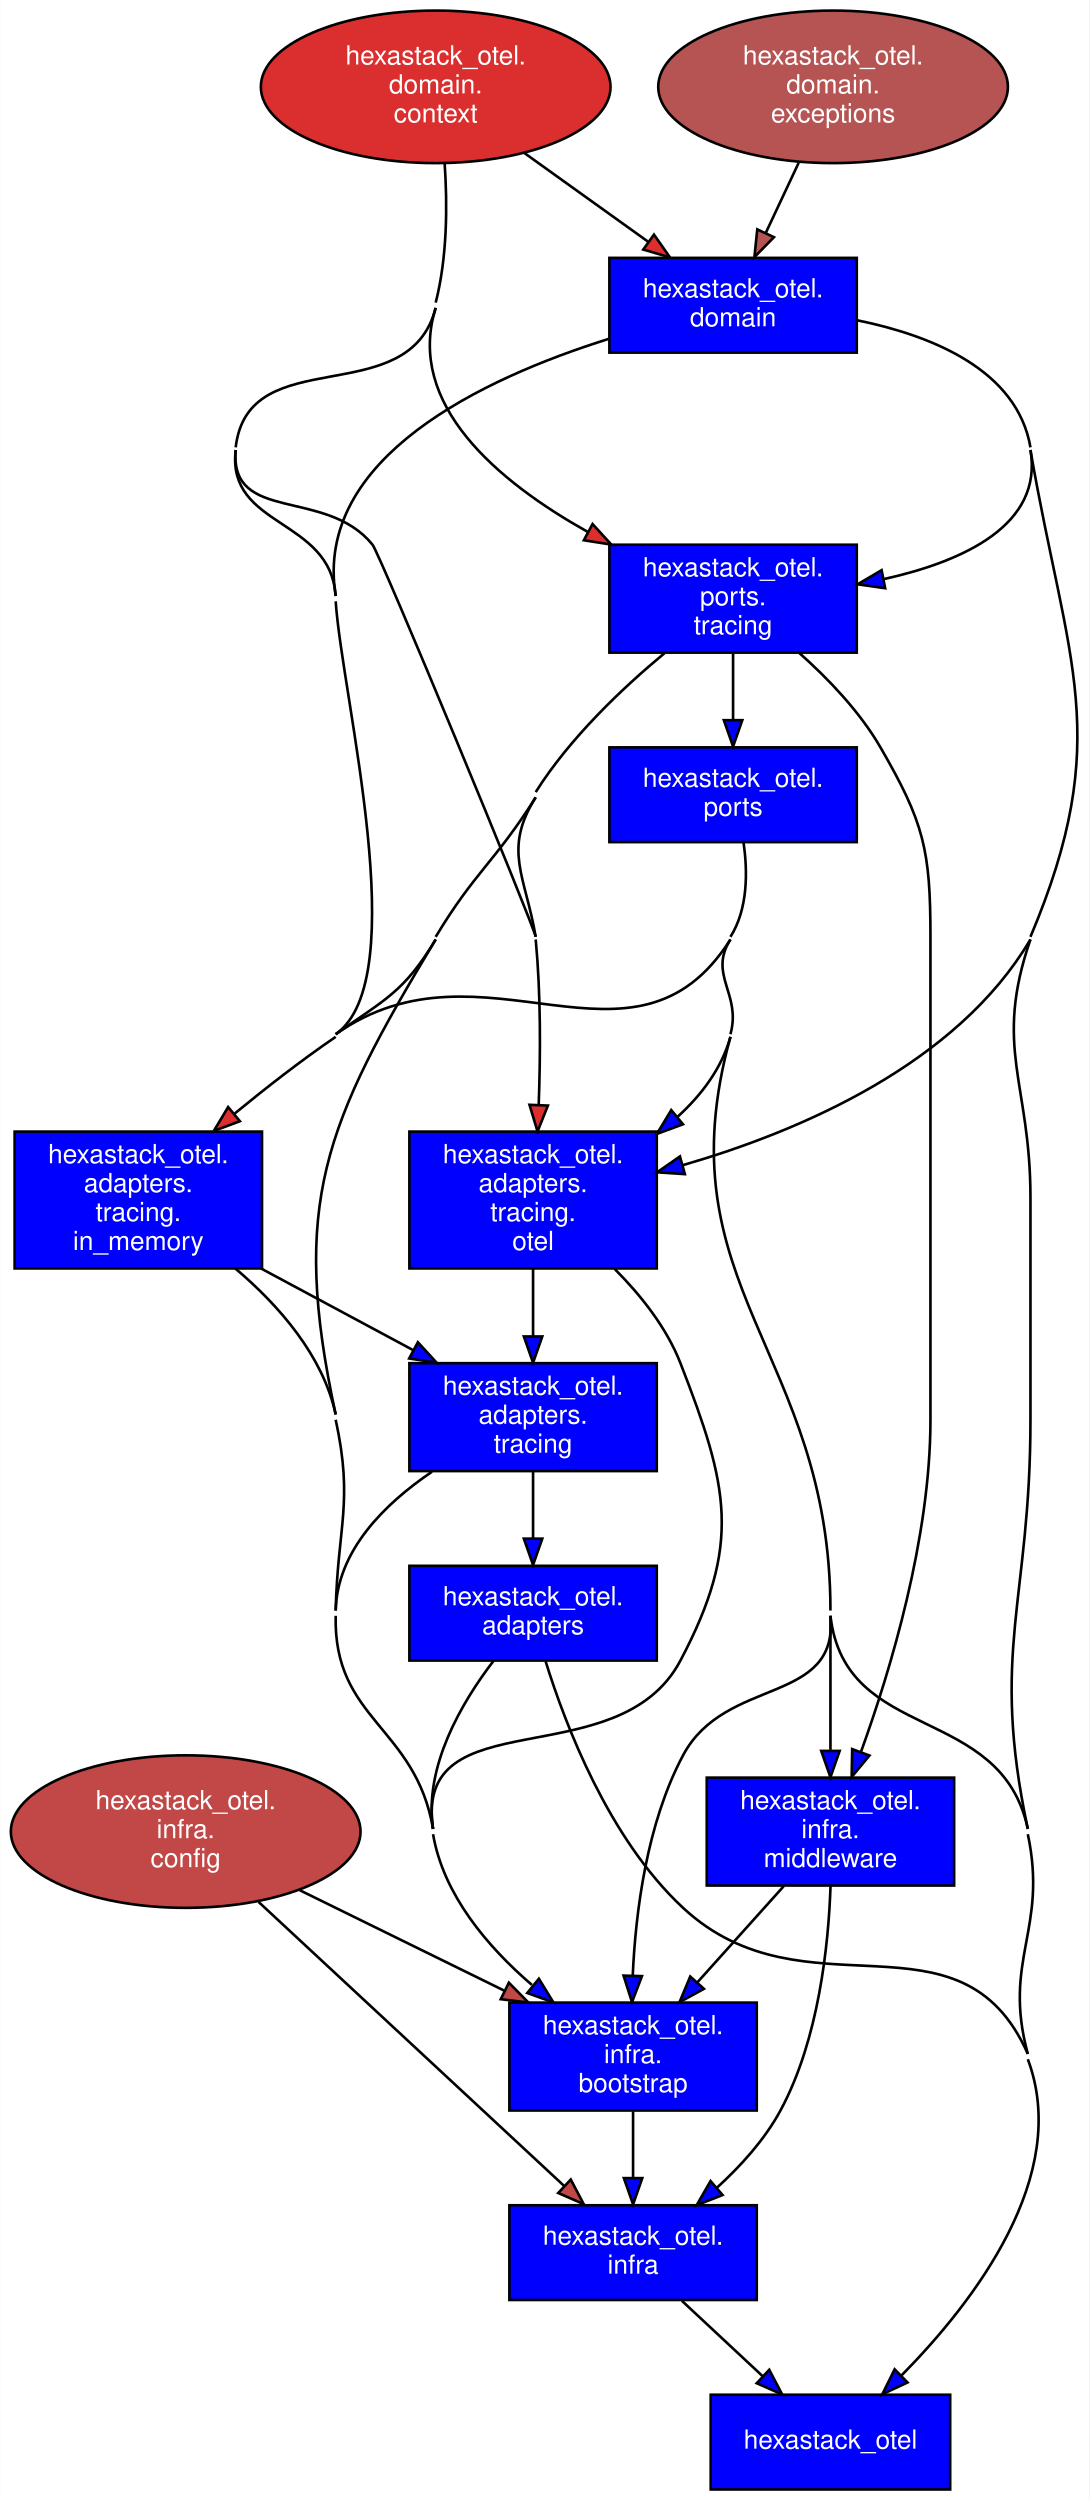
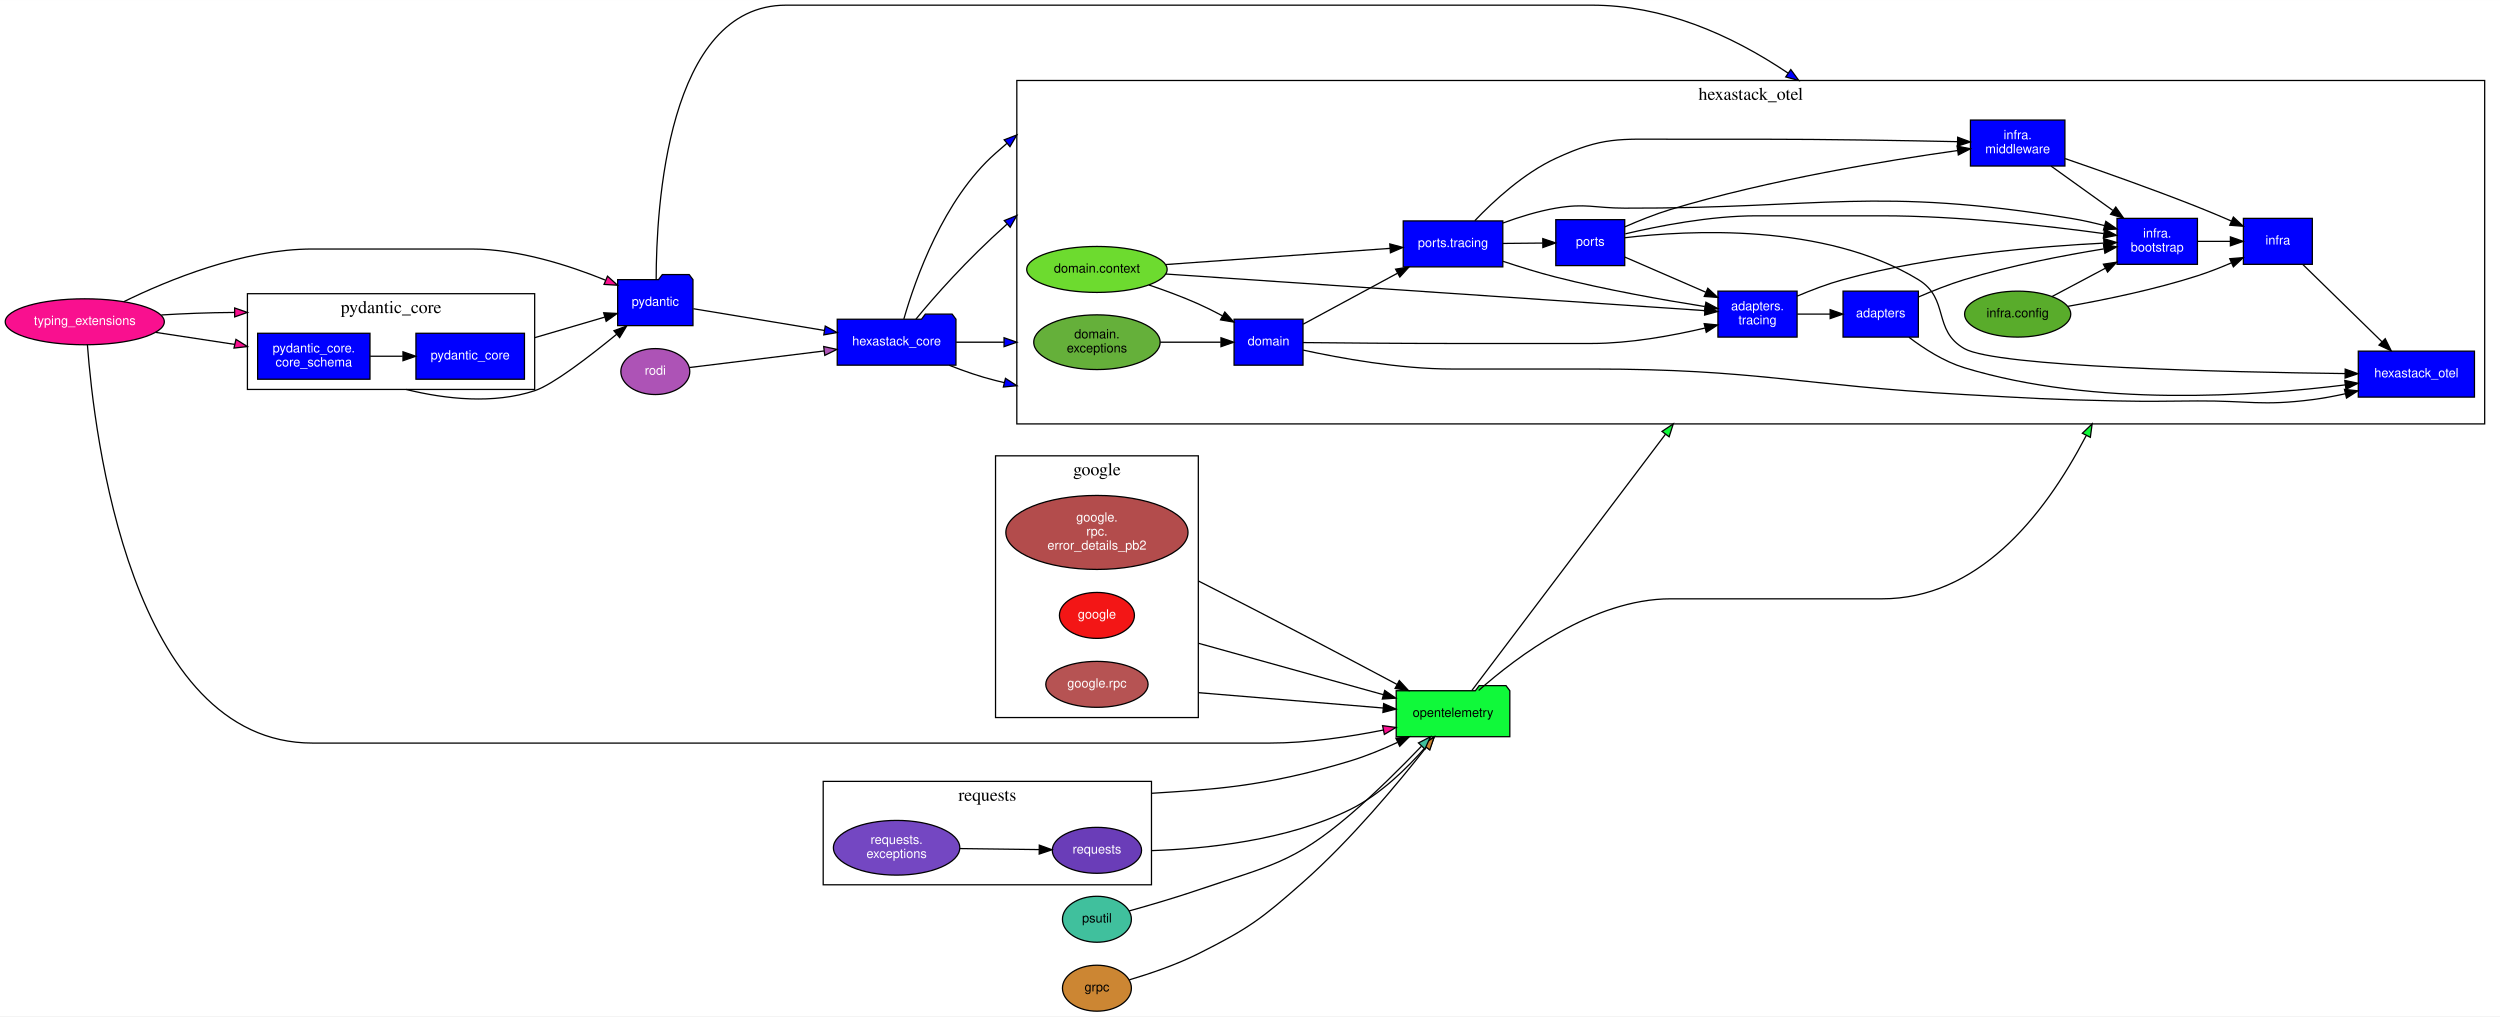
- <svg xmlns="http://www.w3.org/2000/svg" width="414pt" height="950pt" viewBox="0.00 0.00 413.81 949.97">
-   <g id="graph0" class="graph" transform="scale(1 1) rotate(0) translate(4 945.97)">
+ <svg xmlns="http://www.w3.org/2000/svg" width="1958pt" height="796pt" viewBox="0.00 0.00 1958.22 796.00">
+   <g id="graph0" class="graph" transform="scale(1 1) rotate(0) translate(4 792)">
    <style>.edge&gt;path:hover{stroke-width:8}</style>
-     <polygon fill="white" stroke="transparent" points="-4,4 -4,-945.97 409.81,-945.97 409.81,4 -4,4" />
+     <polygon fill="white" stroke="transparent" points="-4,4 -4,-792 1954.22,-792 1954.22,4 -4,4" />
+     <g id="clust1" class="cluster">
+       <style>.edge&gt;path:hover{stroke-width:8}</style>
+       <polygon fill="none" stroke="black" points="775.79,-230 775.79,-435 934.63,-435 934.63,-230 775.79,-230" />
+       <text text-anchor="middle" x="855.21" y="-419.8" font-family="Times,serif" font-size="14.00">google</text>
+     </g>
+     <g id="clust2" class="cluster">
+       <style>.edge&gt;path:hover{stroke-width:8}</style>
+       <polygon fill="none" stroke="black" points="792.46,-460 792.46,-729 1942.22,-729 1942.22,-460 792.46,-460" />
+       <text text-anchor="middle" x="1367.34" y="-713.8" font-family="Times,serif" font-size="14.00">hexastack_otel</text>
+     </g>
+     <g id="clust3" class="cluster">
+       <style>.edge&gt;path:hover{stroke-width:8}</style>
+       <polygon fill="none" stroke="black" points="189.8,-487 189.8,-562 414.8,-562 414.8,-487 189.8,-487" />
+       <text text-anchor="middle" x="302.3" y="-546.8" font-family="Times,serif" font-size="14.00">pydantic_core</text>
+     </g>
+     <g id="clust4" class="cluster">
+       <style>.edge&gt;path:hover{stroke-width:8}</style>
+       <polygon fill="none" stroke="black" points="640.8,-99 640.8,-180 897.94,-180 897.94,-99 640.8,-99" />
+       <text text-anchor="middle" x="769.37" y="-164.8" font-family="Times,serif" font-size="14.00">requests</text>
+     </g>
    <g id="node1" class="node">
      <style>.edge&gt;path:hover{stroke-width:8}</style>
-       <polygon fill="blue" stroke="black" points="356.97,-36 265.97,-36 265.97,0 356.97,0 356.97,-36" />
-       <text text-anchor="middle" x="311.47" y="-15.5" font-family="Helvetica,sans-Serif" font-size="10.00" fill="white">hexastack_otel</text>
+       <ellipse fill="#f31616" stroke="black" cx="855.21" cy="-310" rx="29.37" ry="18" />
+       <text text-anchor="middle" x="855.21" y="-307.5" font-family="Helvetica,sans-Serif" font-size="10.00" fill="#ffffff">google</text>
+     </g>
+     <g id="node22" class="node">
+       <style>.edge&gt;path:hover{stroke-width:8}</style>
+       <polygon fill="#10f93a" stroke="black" points="1178.63,-251 1175.63,-255 1154.63,-255 1151.63,-251 1089.63,-251 1089.63,-215 1178.63,-215 1178.63,-251" />
+       <text text-anchor="middle" x="1134.13" y="-230.5" font-family="Helvetica,sans-Serif" font-size="10.00" fill="#000000">opentelemetry</text>
+     </g>
+     <g id="edge1" class="edge">
+       <style>.edge&gt;path:hover{stroke-width:8}</style>
+       <path fill="none" stroke="black" d="M934.62,-288.2C980.89,-275.33 1038.25,-259.38 1079.39,-247.94" />
+       <polygon fill="#000000" stroke="black" points="1080.63,-251.23 1089.32,-245.18 1078.75,-244.49 1080.63,-251.23" />
    </g>
    <g id="node2" class="node">
      <style>.edge&gt;path:hover{stroke-width:8}</style>
-       <polygon fill="blue" stroke="black" points="245.47,-350.98 151.47,-350.98 151.47,-314.98 245.47,-314.98 245.47,-350.98" />
-       <text text-anchor="middle" x="198.47" y="-335.98" font-family="Helvetica,sans-Serif" font-size="10.00" fill="white">hexastack_otel.</text>
-       <text text-anchor="middle" x="198.47" y="-324.98" font-family="Helvetica,sans-Serif" font-size="10.00" fill="white">adapters</text>
-     </g>
-     <g id="edge1" class="edge">
-       <style>.edge&gt;path:hover{stroke-width:8}</style>
-       <path fill="none" stroke="black" d="M203.25,-314.66C210.7,-290.65 227.22,-247.24 255.47,-221 301.8,-177.97 360.89,-223.33 386.47,-165.5" />
-       <path fill="none" stroke="black" d="M386.47,-163.5C403.03,-119.28 366.03,-71.23 338.33,-43.19" />
-       <polygon fill="blue" stroke="black" points="340.76,-40.67 331.17,-36.17 335.86,-45.67 340.76,-40.67" />
+       <ellipse fill="#b65353" stroke="black" cx="855.21" cy="-256" rx="40.06" ry="18" />
+       <text text-anchor="middle" x="855.21" y="-253.5" font-family="Helvetica,sans-Serif" font-size="10.00" fill="#ffffff">google.rpc</text>
+     </g>
+     <g id="edge2" class="edge">
+       <style>.edge&gt;path:hover{stroke-width:8}</style>
+       <path fill="none" stroke="black" d="M934.63,-249.49C980.88,-245.65 1038.22,-240.88 1079.36,-237.47" />
+       <polygon fill="#000000" stroke="black" points="1079.8,-240.94 1089.48,-236.63 1079.22,-233.97 1079.8,-240.94" />
+     </g>
+     <g id="node3" class="node">
+       <style>.edge&gt;path:hover{stroke-width:8}</style>
+       <ellipse fill="#b34c4c" stroke="black" cx="855.21" cy="-375" rx="71.34" ry="28.98" />
+       <text text-anchor="middle" x="855.21" y="-383.5" font-family="Helvetica,sans-Serif" font-size="10.00" fill="#ffffff">google.</text>
+       <text text-anchor="middle" x="855.21" y="-372.5" font-family="Helvetica,sans-Serif" font-size="10.00" fill="#ffffff">rpc.</text>
+       <text text-anchor="middle" x="855.21" y="-361.5" font-family="Helvetica,sans-Serif" font-size="10.00" fill="#ffffff">error_details_pb2</text>
+     </g>
+     <g id="edge3" class="edge">
+       <style>.edge&gt;path:hover{stroke-width:8}</style>
+       <path fill="none" stroke="black" d="M934.63,-337C988.61,-309.79 1050.2,-277.29 1090.27,-255.95" />
+       <polygon fill="#000000" stroke="black" points="1092.05,-258.97 1099.22,-251.18 1088.75,-252.79 1092.05,-258.97" />
+     </g>
+     <g id="node4" class="node">
+       <style>.edge&gt;path:hover{stroke-width:8}</style>
+       <polygon fill="blue" stroke="black" points="1934.22,-517 1843.22,-517 1843.22,-481 1934.22,-481 1934.22,-517" />
+       <text text-anchor="middle" x="1888.72" y="-496.5" font-family="Helvetica,sans-Serif" font-size="10.00" fill="white">hexastack_otel</text>
+     </g>
+     <g id="node5" class="node">
+       <style>.edge&gt;path:hover{stroke-width:8}</style>
+       <polygon fill="blue" stroke="black" points="1498.63,-564 1439.63,-564 1439.63,-528 1498.63,-528 1498.63,-564" />
+       <text text-anchor="middle" x="1469.13" y="-543.5" font-family="Helvetica,sans-Serif" font-size="10.00" fill="white">adapters</text>
+     </g>
+     <g id="edge9" class="edge">
+       <style>.edge&gt;path:hover{stroke-width:8}</style>
+       <path fill="none" stroke="black" d="M1491.25,-527.87C1503.15,-518.83 1518.78,-508.83 1534.63,-504 1636.36,-473.01 1762.35,-481.72 1833.01,-490.56" />
+       <polygon fill="#000000" stroke="black" points="1832.65,-494.05 1843.02,-491.86 1833.55,-487.1 1832.65,-494.05" />
+     </g>
+     <g id="node11" class="node">
+       <style>.edge&gt;path:hover{stroke-width:8}</style>
+       <polygon fill="blue" stroke="black" points="1717.22,-621 1654.22,-621 1654.22,-585 1717.22,-585 1717.22,-621" />
+       <text text-anchor="middle" x="1685.72" y="-606" font-family="Helvetica,sans-Serif" font-size="10.00" fill="white">infra.</text>
+       <text text-anchor="middle" x="1685.72" y="-595" font-family="Helvetica,sans-Serif" font-size="10.00" fill="white">bootstrap</text>
+     </g>
+     <g id="edge10" class="edge">
+       <style>.edge&gt;path:hover{stroke-width:8}</style>
+       <path fill="none" stroke="black" d="M1498.89,-559.49C1509.89,-564.26 1522.67,-569.34 1534.63,-573 1570.88,-584.09 1613.35,-592.14 1643.84,-597.09" />
+       <polygon fill="#000000" stroke="black" points="1643.67,-600.61 1654.09,-598.71 1644.76,-593.69 1643.67,-600.61" />
+     </g>
+     <g id="node6" class="node">
+       <style>.edge&gt;path:hover{stroke-width:8}</style>
+       <polygon fill="blue" stroke="black" points="1403.63,-564 1341.63,-564 1341.63,-528 1403.63,-528 1403.63,-564" />
+       <text text-anchor="middle" x="1372.63" y="-549" font-family="Helvetica,sans-Serif" font-size="10.00" fill="white">adapters.</text>
+       <text text-anchor="middle" x="1372.63" y="-538" font-family="Helvetica,sans-Serif" font-size="10.00" fill="white">tracing</text>
+     </g>
+     <g id="edge11" class="edge">
+       <style>.edge&gt;path:hover{stroke-width:8}</style>
+       <path fill="none" stroke="black" d="M1403.79,-546C1411.93,-546 1420.85,-546 1429.39,-546" />
+       <polygon fill="#000000" stroke="black" points="1429.54,-549.5 1439.54,-546 1429.54,-542.5 1429.54,-549.5" />
+     </g>
+     <g id="edge12" class="edge">
+       <style>.edge&gt;path:hover{stroke-width:8}</style>
+       <path fill="none" stroke="black" d="M1403.65,-560.08C1414.75,-564.8 1427.57,-569.7 1439.63,-573 1509.73,-592.2 1594.49,-599.13 1643.74,-601.62" />
+       <polygon fill="#000000" stroke="black" points="1643.83,-605.12 1653.98,-602.1 1644.16,-598.13 1643.83,-605.12" />
+     </g>
+     <g id="node7" class="node">
+       <style>.edge&gt;path:hover{stroke-width:8}</style>
+       <polygon fill="blue" stroke="black" points="1016.63,-542 962.63,-542 962.63,-506 1016.63,-506 1016.63,-542" />
+       <text text-anchor="middle" x="989.63" y="-521.5" font-family="Helvetica,sans-Serif" font-size="10.00" fill="white">domain</text>
+     </g>
+     <g id="edge13" class="edge">
+       <style>.edge&gt;path:hover{stroke-width:8}</style>
+       <path fill="none" stroke="black" d="M1016.72,-517.81C1045.17,-511.62 1092.12,-503 1133.13,-503 1133.13,-503 1133.13,-503 1242.63,-503 1372.71,-503 1404.74,-490.16 1534.63,-483 1587.74,-480.07 1601.03,-479.11 1654.22,-478 1682.21,-477.42 1689.22,-477.84 1717.22,-478 1757.22,-478.22 1767.54,-473.92 1807.22,-479 1815.64,-480.08 1824.44,-481.72 1833.02,-483.61" />
+       <polygon fill="#000000" stroke="black" points="1832.4,-487.06 1842.94,-485.92 1833.99,-480.24 1832.4,-487.06" />
+     </g>
+     <g id="edge14" class="edge">
+       <style>.edge&gt;path:hover{stroke-width:8}</style>
+       <path fill="none" stroke="black" d="M1016.63,-523.71C1045.2,-523.41 1092.43,-523 1133.13,-523 1133.13,-523 1133.13,-523 1242.63,-523 1272.72,-523 1306.15,-529.14 1331.44,-535.08" />
+       <polygon fill="#000000" stroke="black" points="1330.86,-538.54 1341.4,-537.5 1332.51,-531.73 1330.86,-538.54" />
+     </g>
+     <g id="node15" class="node">
+       <style>.edge&gt;path:hover{stroke-width:8}</style>
+       <polygon fill="blue" stroke="black" points="1173.13,-619 1095.13,-619 1095.13,-583 1173.13,-583 1173.13,-619" />
+       <text text-anchor="middle" x="1134.13" y="-598.5" font-family="Helvetica,sans-Serif" font-size="10.00" fill="white">ports.tracing</text>
+     </g>
+     <g id="edge15" class="edge">
+       <style>.edge&gt;path:hover{stroke-width:8}</style>
+       <path fill="none" stroke="black" d="M1016.76,-538.12C1037.43,-549.29 1066.69,-565.1 1090.69,-578.07" />
+       <polygon fill="#000000" stroke="black" points="1089.15,-581.21 1099.61,-582.89 1092.48,-575.06 1089.15,-581.21" />
+     </g>
+     <g id="node8" class="node">
+       <style>.edge&gt;path:hover{stroke-width:8}</style>
+       <ellipse fill="#6ddb2f" stroke="black" cx="855.21" cy="-581" rx="54.99" ry="18" />
+       <text text-anchor="middle" x="855.21" y="-578.5" font-family="Helvetica,sans-Serif" font-size="10.00" fill="#000000">domain.context</text>
+     </g>
+     <g id="edge16" class="edge">
+       <style>.edge&gt;path:hover{stroke-width:8}</style>
+       <path fill="none" stroke="black" d="M908.95,-577.42C1012.21,-570.41 1239.04,-555 1331.35,-548.73" />
+       <polygon fill="#000000" stroke="black" points="1331.67,-552.22 1341.41,-548.05 1331.2,-545.24 1331.67,-552.22" />
+     </g>
+     <g id="edge17" class="edge">
+       <style>.edge&gt;path:hover{stroke-width:8}</style>
+       <path fill="none" stroke="black" d="M895.82,-568.87C908.41,-564.61 922.27,-559.51 934.63,-554 940.88,-551.21 947.37,-547.95 953.59,-544.62" />
+       <polygon fill="#000000" stroke="black" points="955.38,-547.63 962.46,-539.75 952.01,-541.5 955.38,-547.63" />
+     </g>
+     <g id="edge18" class="edge">
+       <style>.edge&gt;path:hover{stroke-width:8}</style>
+       <path fill="none" stroke="black" d="M908.95,-584.81C959.64,-588.47 1035.6,-593.96 1084.77,-597.51" />
+       <polygon fill="#000000" stroke="black" points="1084.61,-601 1094.83,-598.23 1085.11,-594.02 1084.61,-601" />
+     </g>
+     <g id="node9" class="node">
+       <style>.edge&gt;path:hover{stroke-width:8}</style>
+       <ellipse fill="#65b03a" stroke="black" cx="855.21" cy="-524" rx="49.49" ry="21.43" />
+       <text text-anchor="middle" x="855.21" y="-527" font-family="Helvetica,sans-Serif" font-size="10.00" fill="#000000">domain.</text>
+       <text text-anchor="middle" x="855.21" y="-516" font-family="Helvetica,sans-Serif" font-size="10.00" fill="#000000">exceptions</text>
+     </g>
+     <g id="edge19" class="edge">
+       <style>.edge&gt;path:hover{stroke-width:8}</style>
+       <path fill="none" stroke="black" d="M904.76,-524C920.45,-524 937.55,-524 952.2,-524" />
+       <polygon fill="#000000" stroke="black" points="952.38,-527.5 962.38,-524 952.38,-520.5 952.38,-527.5" />
    </g>
    <g id="node10" class="node">
      <style>.edge&gt;path:hover{stroke-width:8}</style>
-       <polygon fill="blue" stroke="black" points="283.47,-185 189.47,-185 189.47,-144 283.47,-144 283.47,-185" />
-       <text text-anchor="middle" x="236.47" y="-173" font-family="Helvetica,sans-Serif" font-size="10.00" fill="white">hexastack_otel.</text>
-       <text text-anchor="middle" x="236.47" y="-162" font-family="Helvetica,sans-Serif" font-size="10.00" fill="white">infra.</text>
-       <text text-anchor="middle" x="236.47" y="-151" font-family="Helvetica,sans-Serif" font-size="10.00" fill="white">bootstrap</text>
-     </g>
-     <g id="edge2" class="edge">
-       <style>.edge&gt;path:hover{stroke-width:8}</style>
-       <path fill="none" stroke="black" d="M183.49,-314.92C171.4,-299.15 156.93,-274.65 160.47,-250.99" />
-     </g>
-     <g id="node3" class="node">
-       <style>.edge&gt;path:hover{stroke-width:8}</style>
-       <polygon fill="blue" stroke="black" points="245.47,-427.98 151.47,-427.98 151.47,-386.98 245.47,-386.98 245.47,-427.98" />
-       <text text-anchor="middle" x="198.47" y="-415.98" font-family="Helvetica,sans-Serif" font-size="10.00" fill="white">hexastack_otel.</text>
-       <text text-anchor="middle" x="198.47" y="-404.98" font-family="Helvetica,sans-Serif" font-size="10.00" fill="white">adapters.</text>
-       <text text-anchor="middle" x="198.47" y="-393.98" font-family="Helvetica,sans-Serif" font-size="10.00" fill="white">tracing</text>
-     </g>
-     <g id="edge3" class="edge">
-       <style>.edge&gt;path:hover{stroke-width:8}</style>
-       <path fill="none" stroke="black" d="M198.47,-386.67C198.47,-378.89 198.47,-369.82 198.47,-361.43" />
-       <polygon fill="blue" stroke="black" points="201.97,-361.3 198.47,-351.3 194.97,-361.3 201.97,-361.3" />
+       <polygon fill="blue" stroke="black" points="1807.22,-621 1753.22,-621 1753.22,-585 1807.22,-585 1807.22,-621" />
+       <text text-anchor="middle" x="1780.22" y="-600.5" font-family="Helvetica,sans-Serif" font-size="10.00" fill="white">infra</text>
+     </g>
+     <g id="edge20" class="edge">
+       <style>.edge&gt;path:hover{stroke-width:8}</style>
+       <path fill="none" stroke="black" d="M1799.77,-584.88C1816.92,-568.14 1842.58,-543.08 1861.76,-524.35" />
+       <polygon fill="#000000" stroke="black" points="1864.31,-526.75 1869.02,-517.26 1859.42,-521.74 1864.31,-526.75" />
+     </g>
+     <g id="edge21" class="edge">
+       <style>.edge&gt;path:hover{stroke-width:8}</style>
+       <path fill="none" stroke="black" d="M1717.26,-603C1725.49,-603 1734.48,-603 1742.98,-603" />
+       <polygon fill="#000000" stroke="black" points="1743.04,-606.5 1753.04,-603 1743.04,-599.5 1743.04,-606.5" />
+     </g>
+     <g id="node12" class="node">
+       <style>.edge&gt;path:hover{stroke-width:8}</style>
+       <ellipse fill="#59ac2b" stroke="black" cx="1576.42" cy="-546" rx="41.59" ry="18" />
+       <text text-anchor="middle" x="1576.42" y="-543.5" font-family="Helvetica,sans-Serif" font-size="10.00" fill="#000000">infra.config</text>
+     </g>
+     <g id="edge22" class="edge">
+       <style>.edge&gt;path:hover{stroke-width:8}</style>
+       <path fill="none" stroke="black" d="M1615.93,-552.13C1644.32,-557.16 1683.66,-565.21 1717.22,-576 1725.99,-578.82 1735.21,-582.45 1743.77,-586.12" />
+       <polygon fill="#000000" stroke="black" points="1742.55,-589.41 1753.11,-590.25 1745.38,-583.01 1742.55,-589.41" />
+     </g>
+     <g id="edge23" class="edge">
+       <style>.edge&gt;path:hover{stroke-width:8}</style>
+       <path fill="none" stroke="black" d="M1603.4,-559.8C1615.91,-566.45 1631.19,-574.57 1645.12,-581.96" />
+       <polygon fill="#000000" stroke="black" points="1643.56,-585.1 1654.03,-586.7 1646.84,-578.91 1643.56,-585.1" />
+     </g>
+     <g id="node13" class="node">
+       <style>.edge&gt;path:hover{stroke-width:8}</style>
+       <polygon fill="blue" stroke="black" points="1613.42,-698 1539.42,-698 1539.42,-662 1613.42,-662 1613.42,-698" />
+       <text text-anchor="middle" x="1576.42" y="-683" font-family="Helvetica,sans-Serif" font-size="10.00" fill="white">infra.</text>
+       <text text-anchor="middle" x="1576.42" y="-672" font-family="Helvetica,sans-Serif" font-size="10.00" fill="white">middleware</text>
+     </g>
+     <g id="edge24" class="edge">
+       <style>.edge&gt;path:hover{stroke-width:8}</style>
+       <path fill="none" stroke="black" d="M1613.59,-667.81C1641.96,-658.07 1682.35,-643.81 1717.22,-630 1725.86,-626.58 1735.09,-622.69 1743.72,-618.95" />
+       <polygon fill="#000000" stroke="black" points="1745.38,-622.04 1753.13,-614.82 1742.57,-615.63 1745.38,-622.04" />
+     </g>
+     <g id="edge25" class="edge">
+       <style>.edge&gt;path:hover{stroke-width:8}</style>
+       <path fill="none" stroke="black" d="M1602.58,-661.95C1617,-651.6 1635.3,-638.47 1650.96,-627.23" />
+       <polygon fill="#000000" stroke="black" points="1653.26,-629.88 1659.35,-621.21 1649.18,-624.19 1653.26,-629.88" />
+     </g>
+     <g id="node14" class="node">
+       <style>.edge&gt;path:hover{stroke-width:8}</style>
+       <polygon fill="blue" stroke="black" points="1268.63,-620 1214.63,-620 1214.63,-584 1268.63,-584 1268.63,-620" />
+       <text text-anchor="middle" x="1241.63" y="-599.5" font-family="Helvetica,sans-Serif" font-size="10.00" fill="white">ports</text>
+     </g>
+     <g id="edge26" class="edge">
+       <style>.edge&gt;path:hover{stroke-width:8}</style>
+       <path fill="none" stroke="black" d="M1268.88,-605.85C1317.97,-611.68 1425.31,-617.73 1498.63,-573 1523.25,-557.98 1509.59,-533.32 1534.63,-519 1559.8,-504.6 1740.11,-500.56 1832.87,-499.43" />
+       <polygon fill="#000000" stroke="black" points="1832.97,-502.93 1842.92,-499.32 1832.89,-495.93 1832.97,-502.93" />
+     </g>
+     <g id="edge27" class="edge">
+       <style>.edge&gt;path:hover{stroke-width:8}</style>
+       <path fill="none" stroke="black" d="M1268.73,-590.67C1286.91,-582.78 1311.48,-572.11 1332.06,-563.18" />
+       <polygon fill="#000000" stroke="black" points="1333.71,-566.28 1341.49,-559.08 1330.92,-559.85 1333.71,-566.28" />
+     </g>
+     <g id="edge28" class="edge">
+       <style>.edge&gt;path:hover{stroke-width:8}</style>
+       <path fill="none" stroke="black" d="M1269.1,-608.88C1295.04,-615 1335.78,-623 1371.63,-623 1371.63,-623 1371.63,-623 1470.13,-623 1530.79,-623 1600.69,-614.98 1643.79,-609.09" />
+       <polygon fill="#000000" stroke="black" points="1644.46,-612.54 1653.88,-607.69 1643.5,-605.6 1644.46,-612.54" />
+     </g>
+     <g id="edge29" class="edge">
+       <style>.edge&gt;path:hover{stroke-width:8}</style>
+       <path fill="none" stroke="black" d="M1268.73,-614.37C1279.64,-619.16 1292.56,-624.35 1304.63,-628 1381.9,-651.35 1474.87,-666.5 1529.33,-674.12" />
+       <polygon fill="#000000" stroke="black" points="1528.98,-677.61 1539.37,-675.5 1529.94,-670.67 1528.98,-677.61" />
+     </g>
+     <g id="edge30" class="edge">
+       <style>.edge&gt;path:hover{stroke-width:8}</style>
+       <path fill="none" stroke="black" d="M1173.24,-587.39C1186.26,-583.05 1200.98,-578.48 1214.63,-575 1253.84,-565.01 1299.39,-556.99 1331.3,-551.93" />
+       <polygon fill="#000000" stroke="black" points="1332.22,-555.33 1341.56,-550.33 1331.14,-548.41 1332.22,-555.33" />
+     </g>
+     <g id="edge31" class="edge">
+       <style>.edge&gt;path:hover{stroke-width:8}</style>
+       <path fill="none" stroke="black" d="M1173.25,-617.37C1186.14,-622.1 1200.78,-626.63 1214.63,-629 1238.28,-633.04 1244.63,-629.05 1268.63,-629 1424.04,-628.66 1464.82,-645.98 1618.22,-621 1626.79,-619.6 1635.84,-617.55 1644.42,-615.33" />
+       <polygon fill="#000000" stroke="black" points="1645.48,-618.67 1654.22,-612.67 1643.65,-611.91 1645.48,-618.67" />
+     </g>
+     <g id="edge32" class="edge">
+       <style>.edge&gt;path:hover{stroke-width:8}</style>
+       <path fill="none" stroke="black" d="M1151.2,-619.19C1166.06,-634.75 1189.56,-656.42 1214.63,-668 1251.44,-685 1264.08,-683 1304.63,-683 1304.63,-683 1304.63,-683 1373.63,-683 1426.97,-683 1488.24,-681.94 1529.14,-681.08" />
+       <polygon fill="#000000" stroke="black" points="1529.41,-684.57 1539.34,-680.86 1529.26,-677.58 1529.41,-684.57" />
+     </g>
+     <g id="edge33" class="edge">
+       <style>.edge&gt;path:hover{stroke-width:8}</style>
+       <path fill="none" stroke="black" d="M1173.21,-601.36C1183.38,-601.46 1194.33,-601.56 1204.39,-601.66" />
+       <polygon fill="#000000" stroke="black" points="1204.45,-605.16 1214.48,-601.75 1204.51,-598.16 1204.45,-605.16" />
+     </g>
+     <g id="node16" class="node">
+       <style>.edge&gt;path:hover{stroke-width:8}</style>
+       <polygon fill="blue" stroke="black" points="406.8,-531 321.8,-531 321.8,-495 406.8,-495 406.8,-531" />
+       <text text-anchor="middle" x="364.3" y="-510.5" font-family="Helvetica,sans-Serif" font-size="10.00" fill="white">pydantic_core</text>
+     </g>
+     <g id="node24" class="node">
+       <style>.edge&gt;path:hover{stroke-width:8}</style>
+       <polygon fill="blue" stroke="black" points="538.8,-573 535.8,-577 514.8,-577 511.8,-573 479.8,-573 479.8,-537 538.8,-537 538.8,-573" />
+       <text text-anchor="middle" x="509.3" y="-552.5" font-family="Helvetica,sans-Serif" font-size="10.00" fill="white">pydantic</text>
+     </g>
+     <g id="edge39" class="edge">
+       <style>.edge&gt;path:hover{stroke-width:8}</style>
+       <path fill="none" stroke="black" d="M414.79,-527.54C432.78,-532.82 452.82,-538.7 469.72,-543.67" />
+       <polygon fill="#000000" stroke="black" points="468.85,-547.06 479.43,-546.52 470.82,-540.35 468.85,-547.06" />
+     </g>
+     <g id="node17" class="node">
+       <style>.edge&gt;path:hover{stroke-width:8}</style>
+       <polygon fill="blue" stroke="black" points="285.8,-531 197.8,-531 197.8,-495 285.8,-495 285.8,-531" />
+       <text text-anchor="middle" x="241.8" y="-516" font-family="Helvetica,sans-Serif" font-size="10.00" fill="white">pydantic_core.</text>
+       <text text-anchor="middle" x="241.8" y="-505" font-family="Helvetica,sans-Serif" font-size="10.00" fill="white">core_schema</text>
+     </g>
+     <g id="edge41" class="edge">
+       <style>.edge&gt;path:hover{stroke-width:8}</style>
+       <path fill="none" stroke="black" d="M285.96,-513C294.22,-513 302.94,-513 311.44,-513" />
+       <polygon fill="#000000" stroke="black" points="311.65,-516.5 321.65,-513 311.65,-509.5 311.65,-516.5" />
+     </g>
+     <g id="edge40" class="edge">
+       <style>.edge&gt;path:hover{stroke-width:8}</style>
+       <path fill="none" stroke="black" d="M314.06,-487C345.5,-479.28 382.55,-475.39 414.8,-486 428.79,-490.6 457.25,-512.42 479.12,-530.3" />
+       <polygon fill="#000000" stroke="black" points="476.9,-533.01 486.84,-536.67 481.35,-527.61 476.9,-533.01" />
+     </g>
+     <g id="node18" class="node">
+       <style>.edge&gt;path:hover{stroke-width:8}</style>
+       <ellipse fill="#6a3db8" stroke="black" cx="855.21" cy="-126" rx="34.96" ry="18" />
+       <text text-anchor="middle" x="855.21" y="-123.5" font-family="Helvetica,sans-Serif" font-size="10.00" fill="#ffffff">requests</text>
+     </g>
+     <g id="edge42" class="edge">
+       <style>.edge&gt;path:hover{stroke-width:8}</style>
+       <path fill="none" stroke="black" d="M897.94,-125.76C939.44,-127.09 1003.92,-133.47 1053.63,-158 1077.02,-169.55 1098.22,-190.33 1112.83,-207.09" />
+       <polygon fill="#000000" stroke="black" points="1110.33,-209.55 1119.46,-214.94 1115.68,-205.04 1110.33,-209.55" />
+     </g>
+     <g id="node19" class="node">
+       <style>.edge&gt;path:hover{stroke-width:8}</style>
+       <ellipse fill="#7447c2" stroke="black" cx="698.29" cy="-128" rx="49.49" ry="21.43" />
+       <text text-anchor="middle" x="698.29" y="-131" font-family="Helvetica,sans-Serif" font-size="10.00" fill="#ffffff">requests.</text>
+       <text text-anchor="middle" x="698.29" y="-120" font-family="Helvetica,sans-Serif" font-size="10.00" fill="#ffffff">exceptions</text>
+     </g>
+     <g id="edge44" class="edge">
+       <style>.edge&gt;path:hover{stroke-width:8}</style>
+       <path fill="none" stroke="black" d="M747.89,-127.37C767.74,-127.12 790.55,-126.82 809.94,-126.57" />
+       <polygon fill="#000000" stroke="black" points="810.07,-130.07 820.03,-126.44 809.98,-123.07 810.07,-130.07" />
+     </g>
+     <g id="edge43" class="edge">
+       <style>.edge&gt;path:hover{stroke-width:8}</style>
+       <path fill="none" stroke="black" d="M897.94,-170.66C943.67,-173.67 985.01,-175.18 1053.63,-196 1066.04,-199.77 1079,-205.13 1090.77,-210.6" />
+       <polygon fill="#000000" stroke="black" points="1089.38,-213.82 1099.91,-214.99 1092.41,-207.51 1089.38,-213.82" />
+     </g>
+     <g id="node20" class="node">
+       <style>.edge&gt;path:hover{stroke-width:8}</style>
+       <ellipse fill="#cc8633" stroke="black" cx="855.21" cy="-18" rx="27" ry="18" />
+       <text text-anchor="middle" x="855.21" y="-15.5" font-family="Helvetica,sans-Serif" font-size="10.00" fill="#000000">grpc</text>
    </g>
    <g id="edge4" class="edge">
      <style>.edge&gt;path:hover{stroke-width:8}</style>
-       <path fill="none" stroke="black" d="M160.07,-386.74C141.89,-374.43 124,-356.61 123.47,-333.98" />
-     </g>
-     <g id="node4" class="node">
-       <style>.edge&gt;path:hover{stroke-width:8}</style>
-       <polygon fill="blue" stroke="black" points="95.47,-515.98 1.47,-515.98 1.47,-463.98 95.47,-463.98 95.47,-515.98" />
-       <text text-anchor="middle" x="48.47" y="-503.98" font-family="Helvetica,sans-Serif" font-size="10.00" fill="white">hexastack_otel.</text>
-       <text text-anchor="middle" x="48.47" y="-492.98" font-family="Helvetica,sans-Serif" font-size="10.00" fill="white">adapters.</text>
-       <text text-anchor="middle" x="48.47" y="-481.98" font-family="Helvetica,sans-Serif" font-size="10.00" fill="white">tracing.</text>
-       <text text-anchor="middle" x="48.47" y="-470.98" font-family="Helvetica,sans-Serif" font-size="10.00" fill="white">in_memory</text>
+       <path fill="none" stroke="black" d="M880.56,-24.55C896.4,-29.25 917.26,-36.28 934.63,-45 974.07,-64.81 983.55,-71.79 1016.63,-101 1054,-134.01 1091.05,-178.54 1113.01,-206.52" />
+       <polygon fill="#cc8633" stroke="black" points="1110.42,-208.89 1119.32,-214.64 1115.95,-204.59 1110.42,-208.89" />
+     </g>
+     <g id="node21" class="node">
+       <style>.edge&gt;path:hover{stroke-width:8}</style>
+       <polygon fill="blue" stroke="black" points="744.79,-542 741.79,-546 720.79,-546 717.79,-542 651.79,-542 651.79,-506 744.79,-506 744.79,-542" />
+       <text text-anchor="middle" x="698.29" y="-521.5" font-family="Helvetica,sans-Serif" font-size="10.00" fill="white">hexastack_core</text>
    </g>
    <g id="edge5" class="edge">
      <style>.edge&gt;path:hover{stroke-width:8}</style>
-       <path fill="none" stroke="black" d="M95.11,-463.95C113.5,-454.08 134.56,-442.78 152.85,-432.96" />
-       <polygon fill="blue" stroke="black" points="154.7,-435.94 161.86,-428.13 151.39,-429.77 154.7,-435.94" />
+       <path fill="none" stroke="black" d="M744.94,-524C756.68,-524 769.61,-524 782.33,-524" />
+       <polygon fill="blue" stroke="black" points="782.46,-527.5 792.46,-524 782.46,-520.5 782.46,-527.5" />
    </g>
    <g id="edge6" class="edge">
      <style>.edge&gt;path:hover{stroke-width:8}</style>
-       <path fill="none" stroke="black" d="M85.37,-463.93C101.83,-449.97 118.62,-430.88 123.47,-408.48" />
-       <path fill="none" stroke="black" d="M123.47,-406.48C130.29,-374.99 124.22,-366.2 123.47,-333.98" />
-       <path fill="none" stroke="black" d="M123.47,-331.98C122.54,-292.42 153.81,-290 160.47,-250.99" />
-       <path fill="none" stroke="black" d="M160.47,-248.99C164.4,-225.91 181.21,-206.19 198.03,-191.72" />
-       <polygon fill="blue" stroke="black" points="200.68,-194.08 206.22,-185.05 196.26,-188.65 200.68,-194.08" />
-     </g>
-     <g id="node5" class="node">
-       <style>.edge&gt;path:hover{stroke-width:8}</style>
-       <polygon fill="blue" stroke="black" points="245.47,-515.98 151.47,-515.98 151.47,-463.98 245.47,-463.98 245.47,-515.98" />
-       <text text-anchor="middle" x="198.47" y="-503.98" font-family="Helvetica,sans-Serif" font-size="10.00" fill="white">hexastack_otel.</text>
-       <text text-anchor="middle" x="198.47" y="-492.98" font-family="Helvetica,sans-Serif" font-size="10.00" fill="white">adapters.</text>
-       <text text-anchor="middle" x="198.47" y="-481.98" font-family="Helvetica,sans-Serif" font-size="10.00" fill="white">tracing.</text>
-       <text text-anchor="middle" x="198.47" y="-470.98" font-family="Helvetica,sans-Serif" font-size="10.00" fill="white">otel</text>
+       <path fill="none" stroke="black" d="M703.98,-542.17C712.87,-573.08 735,-636.04 775.79,-672 778.86,-674.7 781.86,-677.31 784.8,-679.84" />
+       <polygon fill="blue" stroke="black" points="782.57,-682.53 792.47,-686.32 787.09,-677.19 782.57,-682.53" />
    </g>
    <g id="edge7" class="edge">
      <style>.edge&gt;path:hover{stroke-width:8}</style>
-       <path fill="none" stroke="black" d="M198.47,-463.95C198.47,-455.84 198.47,-446.76 198.47,-438.33" />
-       <polygon fill="blue" stroke="black" points="201.97,-438.13 198.47,-428.13 194.97,-438.13 201.97,-438.13" />
+       <path fill="none" stroke="black" d="M739.54,-505.92C751.05,-501.38 763.74,-496.97 775.79,-494 778.09,-493.43 780.37,-492.87 782.64,-492.32" />
+       <polygon fill="blue" stroke="black" points="783.58,-495.69 792.47,-489.92 781.92,-488.89 783.58,-495.69" />
    </g>
    <g id="edge8" class="edge">
      <style>.edge&gt;path:hover{stroke-width:8}</style>
-       <path fill="none" stroke="black" d="M229.4,-463.86C239.37,-453.86 249.2,-441.51 254.47,-427.98 272.69,-381.18 277.95,-359.38 254.47,-314.98 230.84,-270.31 152.98,-300.97 160.47,-250.99" />
-     </g>
-     <g id="node6" class="node">
-       <style>.edge&gt;path:hover{stroke-width:8}</style>
-       <polygon fill="blue" stroke="black" points="321.47,-847.98 227.47,-847.98 227.47,-811.98 321.47,-811.98 321.47,-847.98" />
-       <text text-anchor="middle" x="274.47" y="-832.98" font-family="Helvetica,sans-Serif" font-size="10.00" fill="white">hexastack_otel.</text>
-       <text text-anchor="middle" x="274.47" y="-821.98" font-family="Helvetica,sans-Serif" font-size="10.00" fill="white">domain</text>
-     </g>
-     <g id="edge9" class="edge">
-       <style>.edge&gt;path:hover{stroke-width:8}</style>
-       <path fill="none" stroke="black" d="M387.47,-588.98C373.25,-547.81 387.47,-534.54 387.47,-490.98 387.47,-490.98 387.47,-490.98 387.47,-406.48 387.47,-337.37 372.08,-318.59 386.47,-250.99" />
-     </g>
-     <g id="edge10" class="edge">
-       <style>.edge&gt;path:hover{stroke-width:8}</style>
-       <path fill="none" stroke="black" d="M227.12,-817.17C179.72,-802.28 114.94,-772.06 123.47,-719.48" />
-     </g>
-     <g id="edge11" class="edge">
-       <style>.edge&gt;path:hover{stroke-width:8}</style>
-       <path fill="none" stroke="black" d="M387.47,-774.98C401.4,-693.95 419.44,-665.73 387.47,-589.98" />
-       <path fill="none" stroke="black" d="M387.47,-588.98C359.5,-541.65 300.22,-516.23 255.46,-503.25" />
-       <polygon fill="blue" stroke="black" points="256.15,-499.81 245.58,-500.51 254.28,-506.55 256.15,-499.81" />
-     </g>
-     <g id="node14" class="node">
-       <style>.edge&gt;path:hover{stroke-width:8}</style>
-       <polygon fill="blue" stroke="black" points="321.47,-738.98 227.47,-738.98 227.47,-697.98 321.47,-697.98 321.47,-738.98" />
-       <text text-anchor="middle" x="274.47" y="-726.98" font-family="Helvetica,sans-Serif" font-size="10.00" fill="white">hexastack_otel.</text>
-       <text text-anchor="middle" x="274.47" y="-715.98" font-family="Helvetica,sans-Serif" font-size="10.00" fill="white">ports.</text>
-       <text text-anchor="middle" x="274.47" y="-704.98" font-family="Helvetica,sans-Serif" font-size="10.00" fill="white">tracing</text>
-     </g>
-     <g id="edge12" class="edge">
-       <style>.edge&gt;path:hover{stroke-width:8}</style>
-       <path fill="none" stroke="black" d="M321.76,-824.24C350.43,-818.36 382.44,-805.24 387.47,-775.98" />
-       <path fill="none" stroke="black" d="M387.47,-774.98C392.36,-746.51 362.07,-732.64 331.63,-725.89" />
-       <polygon fill="blue" stroke="black" points="332.27,-722.45 321.78,-723.94 330.91,-729.32 332.27,-722.45" />
-     </g>
-     <g id="node7" class="node">
-       <style>.edge&gt;path:hover{stroke-width:8}</style>
-       <ellipse fill="#db2f2f" stroke="black" cx="161.47" cy="-912.97" rx="66.44" ry="28.98" />
-       <text text-anchor="middle" x="161.47" y="-921.47" font-family="Helvetica,sans-Serif" font-size="10.00" fill="#ffffff">hexastack_otel.</text>
-       <text text-anchor="middle" x="161.47" y="-910.47" font-family="Helvetica,sans-Serif" font-size="10.00" fill="#ffffff">domain.</text>
-       <text text-anchor="middle" x="161.47" y="-899.47" font-family="Helvetica,sans-Serif" font-size="10.00" fill="#ffffff">context</text>
-     </g>
-     <g id="edge13" class="edge">
-       <style>.edge&gt;path:hover{stroke-width:8}</style>
-       <path fill="none" stroke="black" d="M164.88,-883.8C165.95,-868.03 165.88,-848.14 161.47,-830.98" />
-       <path fill="none" stroke="black" d="M161.47,-828.98C151.22,-789.1 90.27,-816.88 85.47,-775.98" />
-       <path fill="none" stroke="black" d="M85.47,-774.98C81.98,-745.29 121.51,-749.31 123.47,-719.48" />
-       <path fill="none" stroke="black" d="M123.47,-717.48C125.86,-681.01 153.35,-574.05 123.47,-552.98" />
-       <path fill="none" stroke="black" d="M123.47,-551.98C110.51,-543.15 97.02,-532.63 85.11,-522.85" />
-       <polygon fill="#db2f2f" stroke="black" points="87.07,-519.92 77.15,-516.22 82.6,-525.3 87.07,-519.92" />
-     </g>
-     <g id="edge14" class="edge">
-       <style>.edge&gt;path:hover{stroke-width:8}</style>
-       <path fill="none" stroke="black" d="M85.47,-774.98C83.18,-746.97 119.8,-760.84 137.47,-738.98 140.29,-735.5 198.72,-594.4 199.47,-589.98" />
-       <path fill="none" stroke="black" d="M199.47,-588.98C201.45,-568.21 201.3,-544.86 200.61,-526.16" />
-       <polygon fill="#db2f2f" stroke="black" points="204.1,-525.86 200.17,-516.02 197.11,-526.16 204.1,-525.86" />
-     </g>
-     <g id="edge15" class="edge">
-       <style>.edge&gt;path:hover{stroke-width:8}</style>
-       <path fill="none" stroke="black" d="M195.07,-887.89C209.97,-877.21 227.43,-864.7 242.17,-854.13" />
-       <polygon fill="#db2f2f" stroke="black" points="244.41,-856.83 250.5,-848.16 240.34,-851.14 244.41,-856.83" />
-     </g>
-     <g id="edge16" class="edge">
-       <style>.edge&gt;path:hover{stroke-width:8}</style>
-       <path fill="none" stroke="black" d="M161.47,-828.98C149.97,-792.38 185.1,-762.98 219.16,-743.9" />
-       <polygon fill="#db2f2f" stroke="black" points="221.07,-746.84 228.23,-739.03 217.76,-740.68 221.07,-746.84" />
-     </g>
-     <g id="node8" class="node">
-       <style>.edge&gt;path:hover{stroke-width:8}</style>
-       <ellipse fill="#b65353" stroke="black" cx="312.47" cy="-912.97" rx="66.44" ry="28.98" />
-       <text text-anchor="middle" x="312.47" y="-921.47" font-family="Helvetica,sans-Serif" font-size="10.00" fill="#ffffff">hexastack_otel.</text>
-       <text text-anchor="middle" x="312.47" y="-910.47" font-family="Helvetica,sans-Serif" font-size="10.00" fill="#ffffff">domain.</text>
-       <text text-anchor="middle" x="312.47" y="-899.47" font-family="Helvetica,sans-Serif" font-size="10.00" fill="#ffffff">exceptions</text>
-     </g>
-     <g id="edge17" class="edge">
-       <style>.edge&gt;path:hover{stroke-width:8}</style>
-       <path fill="none" stroke="black" d="M299.39,-884.1C295.33,-875.46 290.88,-865.96 286.87,-857.42" />
-       <polygon fill="#b65353" stroke="black" points="290,-855.84 282.58,-848.27 283.66,-858.81 290,-855.84" />
-     </g>
-     <g id="node9" class="node">
-       <style>.edge&gt;path:hover{stroke-width:8}</style>
-       <polygon fill="blue" stroke="black" points="283.47,-108 189.47,-108 189.47,-72 283.47,-72 283.47,-108" />
-       <text text-anchor="middle" x="236.47" y="-93" font-family="Helvetica,sans-Serif" font-size="10.00" fill="white">hexastack_otel.</text>
-       <text text-anchor="middle" x="236.47" y="-82" font-family="Helvetica,sans-Serif" font-size="10.00" fill="white">infra</text>
-     </g>
-     <g id="edge18" class="edge">
-       <style>.edge&gt;path:hover{stroke-width:8}</style>
-       <path fill="none" stroke="black" d="M255.01,-71.7C264.27,-63.05 275.63,-52.45 285.72,-43.03" />
-       <polygon fill="blue" stroke="black" points="288.22,-45.49 293.14,-36.1 283.44,-40.37 288.22,-45.49" />
-     </g>
-     <g id="edge19" class="edge">
-       <style>.edge&gt;path:hover{stroke-width:8}</style>
-       <path fill="none" stroke="black" d="M236.47,-143.69C236.47,-135.91 236.47,-126.84 236.47,-118.45" />
-       <polygon fill="blue" stroke="black" points="239.97,-118.32 236.47,-108.32 232.97,-118.32 239.97,-118.32" />
-     </g>
-     <g id="node11" class="node">
-       <style>.edge&gt;path:hover{stroke-width:8}</style>
-       <ellipse fill="#c24747" stroke="black" cx="66.47" cy="-249.99" rx="66.44" ry="28.98" />
-       <text text-anchor="middle" x="66.47" y="-258.49" font-family="Helvetica,sans-Serif" font-size="10.00" fill="#ffffff">hexastack_otel.</text>
-       <text text-anchor="middle" x="66.47" y="-247.49" font-family="Helvetica,sans-Serif" font-size="10.00" fill="#ffffff">infra.</text>
-       <text text-anchor="middle" x="66.47" y="-236.49" font-family="Helvetica,sans-Serif" font-size="10.00" fill="#ffffff">config</text>
-     </g>
-     <g id="edge20" class="edge">
-       <style>.edge&gt;path:hover{stroke-width:8}</style>
-       <path fill="none" stroke="black" d="M94.16,-223.26C126.25,-193.43 178.74,-144.65 210.21,-115.4" />
-       <polygon fill="#c24747" stroke="black" points="212.79,-117.78 217.73,-108.41 208.03,-112.65 212.79,-117.78" />
-     </g>
-     <g id="edge21" class="edge">
-       <style>.edge&gt;path:hover{stroke-width:8}</style>
-       <path fill="none" stroke="black" d="M109.81,-227.71C133.53,-216.05 163.01,-201.58 187.56,-189.52" />
-       <polygon fill="#c24747" stroke="black" points="189.27,-192.58 196.7,-185.03 186.19,-186.3 189.27,-192.58" />
-     </g>
-     <g id="node12" class="node">
-       <style>.edge&gt;path:hover{stroke-width:8}</style>
-       <polygon fill="blue" stroke="black" points="358.47,-270.49 264.47,-270.49 264.47,-229.49 358.47,-229.49 358.47,-270.49" />
-       <text text-anchor="middle" x="311.47" y="-258.49" font-family="Helvetica,sans-Serif" font-size="10.00" fill="white">hexastack_otel.</text>
-       <text text-anchor="middle" x="311.47" y="-247.49" font-family="Helvetica,sans-Serif" font-size="10.00" fill="white">infra.</text>
-       <text text-anchor="middle" x="311.47" y="-236.49" font-family="Helvetica,sans-Serif" font-size="10.00" fill="white">middleware</text>
-     </g>
-     <g id="edge22" class="edge">
-       <style>.edge&gt;path:hover{stroke-width:8}</style>
-       <path fill="none" stroke="black" d="M311.5,-229.21C310.75,-207.16 307.1,-171.04 292.47,-144 286.5,-132.96 277.39,-122.9 268.24,-114.58" />
-       <polygon fill="blue" stroke="black" points="270.48,-111.89 260.62,-108.02 265.91,-117.2 270.48,-111.89" />
-     </g>
-     <g id="edge23" class="edge">
-       <style>.edge&gt;path:hover{stroke-width:8}</style>
-       <path fill="none" stroke="black" d="M293.69,-229.21C283.89,-218.29 271.56,-204.57 260.87,-192.66" />
-       <polygon fill="blue" stroke="black" points="263.4,-190.24 254.11,-185.14 258.19,-194.92 263.4,-190.24" />
-     </g>
-     <g id="node13" class="node">
-       <style>.edge&gt;path:hover{stroke-width:8}</style>
-       <polygon fill="blue" stroke="black" points="321.47,-661.98 227.47,-661.98 227.47,-625.98 321.47,-625.98 321.47,-661.98" />
-       <text text-anchor="middle" x="274.47" y="-646.98" font-family="Helvetica,sans-Serif" font-size="10.00" fill="white">hexastack_otel.</text>
-       <text text-anchor="middle" x="274.47" y="-635.98" font-family="Helvetica,sans-Serif" font-size="10.00" fill="white">ports</text>
-     </g>
-     <g id="edge24" class="edge">
-       <style>.edge&gt;path:hover{stroke-width:8}</style>
-       <path fill="none" stroke="black" d="M311.47,-331.98C317.1,-283.25 376.26,-298.98 386.47,-250.99" />
-       <path fill="none" stroke="black" d="M386.47,-248.99C394.19,-212.7 376.73,-201.31 386.47,-165.5" />
-     </g>
-     <g id="edge25" class="edge">
-       <style>.edge&gt;path:hover{stroke-width:8}</style>
-       <path fill="none" stroke="black" d="M278.44,-625.93C280.04,-614.85 280.17,-600.55 273.47,-589.98" />
-       <path fill="none" stroke="black" d="M273.47,-588.98C236.74,-531.09 179.5,-592.49 123.47,-552.98" />
-     </g>
-     <g id="edge26" class="edge">
-       <style>.edge&gt;path:hover{stroke-width:8}</style>
-       <path fill="none" stroke="black" d="M273.47,-588.98C264.9,-575.47 277.74,-568.4 273.47,-552.98" />
-       <path fill="none" stroke="black" d="M273.47,-551.98C270.18,-540.1 262.6,-530.02 253.47,-521.68" />
-       <polygon fill="blue" stroke="black" points="255.43,-518.76 245.5,-515.08 250.97,-524.15 255.43,-518.76" />
-     </g>
-     <g id="edge27" class="edge">
-       <style>.edge&gt;path:hover{stroke-width:8}</style>
-       <path fill="none" stroke="black" d="M273.47,-551.98C247.22,-457.2 311.47,-432.33 311.47,-333.98" />
-       <path fill="none" stroke="black" d="M311.47,-331.98C314.65,-297.86 271.58,-309.23 255.47,-278.98 241.62,-252.99 237.42,-219.3 236.35,-195.4" />
-       <polygon fill="blue" stroke="black" points="239.84,-195.06 236.06,-185.17 232.85,-195.27 239.84,-195.06" />
-     </g>
-     <g id="edge28" class="edge">
-       <style>.edge&gt;path:hover{stroke-width:8}</style>
-       <path fill="none" stroke="black" d="M311.47,-331.98C311.47,-315.12 311.47,-296.29 311.47,-281.03" />
-       <polygon fill="blue" stroke="black" points="314.97,-280.63 311.47,-270.63 307.97,-280.63 314.97,-280.63" />
-     </g>
-     <g id="edge29" class="edge">
-       <style>.edge&gt;path:hover{stroke-width:8}</style>
-       <path fill="none" stroke="black" d="M248.41,-697.77C232.34,-684.42 212.4,-665.52 199.47,-644.98" />
-       <path fill="none" stroke="black" d="M199.47,-642.98C184.02,-618.46 176.41,-614.82 161.47,-589.98" />
-       <path fill="none" stroke="black" d="M161.47,-588.98C149.47,-569.05 142.48,-566.39 123.47,-552.98" />
-     </g>
-     <g id="edge30" class="edge">
-       <style>.edge&gt;path:hover{stroke-width:8}</style>
-       <path fill="none" stroke="black" d="M199.47,-642.98C186.91,-623.05 195.54,-613.21 199.47,-589.98" />
-     </g>
-     <g id="edge31" class="edge">
-       <style>.edge&gt;path:hover{stroke-width:8}</style>
-       <path fill="none" stroke="black" d="M161.47,-588.98C119.2,-518.74 106.11,-488.61 123.47,-408.48" />
-     </g>
-     <g id="edge32" class="edge">
-       <style>.edge&gt;path:hover{stroke-width:8}</style>
-       <path fill="none" stroke="black" d="M299.55,-697.92C310.49,-688.2 322.59,-675.61 330.47,-661.98 347.03,-633.33 349.47,-623.08 349.47,-589.98 349.47,-589.98 349.47,-589.98 349.47,-406.48 349.47,-361.54 334.3,-311.33 323.13,-280.44" />
-       <polygon fill="blue" stroke="black" points="326.29,-278.89 319.53,-270.74 319.73,-281.33 326.29,-278.89" />
-     </g>
-     <g id="edge33" class="edge">
-       <style>.edge&gt;path:hover{stroke-width:8}</style>
-       <path fill="none" stroke="black" d="M274.47,-697.67C274.47,-689.89 274.47,-680.82 274.47,-672.43" />
-       <polygon fill="blue" stroke="black" points="277.97,-672.3 274.47,-662.3 270.97,-672.3 277.97,-672.3" />
+       <path fill="none" stroke="black" d="M713.41,-542.03C727.86,-559.65 752.7,-587.93 784.65,-616.4" />
+       <polygon fill="blue" stroke="black" points="782.64,-619.29 792.47,-623.24 787.25,-614.02 782.64,-619.29" />
+     </g>
+     <g id="edge34" class="edge">
+       <style>.edge&gt;path:hover{stroke-width:8}</style>
+       <path fill="none" stroke="black" d="M1148.86,-251.18C1177.83,-289.51 1246.91,-380.94 1300.52,-451.89" />
+       <polygon fill="#10f93a" stroke="black" points="1297.83,-454.13 1306.65,-460 1303.41,-449.91 1297.83,-454.13" />
+     </g>
+     <g id="edge35" class="edge">
+       <style>.edge&gt;path:hover{stroke-width:8}</style>
+       <path fill="none" stroke="black" d="M1154.23,-251.21C1183.9,-277.51 1243.99,-323 1304.63,-323 1304.63,-323 1304.63,-323 1470.13,-323 1543.93,-323 1595.8,-385.04 1630.03,-450.72" />
+       <polygon fill="#10f93a" stroke="black" points="1627.1,-452.67 1634.75,-460 1633.34,-449.5 1627.1,-452.67" />
+     </g>
+     <g id="node23" class="node">
+       <style>.edge&gt;path:hover{stroke-width:8}</style>
+       <ellipse fill="#40c09d" stroke="black" cx="855.21" cy="-72" rx="27" ry="18" />
+       <text text-anchor="middle" x="855.21" y="-69.5" font-family="Helvetica,sans-Serif" font-size="10.00" fill="#000000">psutil</text>
+     </g>
+     <g id="edge36" class="edge">
+       <style>.edge&gt;path:hover{stroke-width:8}</style>
+       <path fill="none" stroke="black" d="M880.4,-78.51C895.99,-82.85 916.63,-88.86 934.63,-95 990.5,-114.06 1008.72,-115.69 1053.63,-154 1073.34,-170.82 1094.07,-191.53 1109.41,-207.52" />
+       <polygon fill="#40c09d" stroke="black" points="1107.05,-210.12 1116.48,-214.95 1112.13,-205.3 1107.05,-210.12" />
+     </g>
+     <g id="edge38" class="edge">
+       <style>.edge&gt;path:hover{stroke-width:8}</style>
+       <path fill="none" stroke="black" d="M509.97,-573.28C510.03,-628.21 518.26,-788 611.8,-788 611.8,-788 611.8,-788 1242.63,-788 1298.12,-788 1350.57,-765.72 1396.72,-734.68" />
+       <polygon fill="blue" stroke="black" points="1398.72,-737.56 1404.97,-729 1394.75,-731.79 1398.72,-737.56" />
+     </g>
+     <g id="edge37" class="edge">
+       <style>.edge&gt;path:hover{stroke-width:8}</style>
+       <path fill="none" stroke="black" d="M539.11,-550.22C566.31,-545.71 607.84,-538.83 641.53,-533.25" />
+       <polygon fill="blue" stroke="black" points="642.41,-536.65 651.7,-531.56 641.27,-529.74 642.41,-536.65" />
+     </g>
+     <g id="node25" class="node">
+       <style>.edge&gt;path:hover{stroke-width:8}</style>
+       <ellipse fill="#ad53b6" stroke="black" cx="509.3" cy="-501" rx="27" ry="18" />
+       <text text-anchor="middle" x="509.3" y="-498.5" font-family="Helvetica,sans-Serif" font-size="10.00" fill="#ffffff">rodi</text>
+     </g>
+     <g id="edge45" class="edge">
+       <style>.edge&gt;path:hover{stroke-width:8}</style>
+       <path fill="none" stroke="black" d="M535.91,-504.15C562.94,-507.48 606.42,-512.82 641.44,-517.13" />
+       <polygon fill="#ad53b6" stroke="black" points="641.18,-520.62 651.54,-518.37 642.04,-513.68 641.18,-520.62" />
+     </g>
+     <g id="node26" class="node">
+       <style>.edge&gt;path:hover{stroke-width:8}</style>
+       <ellipse fill="#f9108f" stroke="black" cx="62.4" cy="-540" rx="62.3" ry="18" />
+       <text text-anchor="middle" x="62.4" y="-537.5" font-family="Helvetica,sans-Serif" font-size="10.00" fill="#ffffff">typing_extensions</text>
+     </g>
+     <g id="edge48" class="edge">
+       <style>.edge&gt;path:hover{stroke-width:8}</style>
+       <path fill="none" stroke="black" d="M122.38,-545.33C139.31,-546.37 158.85,-547.19 179.55,-547.31" />
+       <polygon fill="#f9108f" stroke="black" points="179.8,-550.81 189.8,-547.32 179.8,-543.81 179.8,-550.81" />
+     </g>
+     <g id="edge49" class="edge">
+       <style>.edge&gt;path:hover{stroke-width:8}</style>
+       <path fill="none" stroke="black" d="M118.07,-531.68C140.13,-528.32 165.5,-524.46 187.43,-521.12" />
+       <polygon fill="#f9108f" stroke="black" points="180.83,-526.22 189.8,-520.58 179.27,-519.4 180.83,-526.22" />
+     </g>
+     <g id="edge46" class="edge">
+       <style>.edge&gt;path:hover{stroke-width:8}</style>
+       <path fill="none" stroke="black" d="M64.48,-521.79C69.67,-452.61 98.02,-210 240.8,-210 240.8,-210 240.8,-210 990.63,-210 1020.29,-210 1052.99,-214.92 1079.58,-220.21" />
+       <polygon fill="#f9108f" stroke="black" points="1078.95,-223.65 1089.45,-222.24 1080.36,-216.79 1078.95,-223.65" />
+     </g>
+     <g id="edge47" class="edge">
+       <style>.edge&gt;path:hover{stroke-width:8}</style>
+       <path fill="none" stroke="black" d="M92.92,-555.73C127.39,-572.6 186.61,-597 240.8,-597 240.8,-597 240.8,-597 365.3,-597 401.98,-597 441.9,-584.12 470.21,-572.62" />
+       <polygon fill="#f9108f" stroke="black" points="471.85,-575.73 479.72,-568.64 469.14,-569.27 471.85,-575.73" />
    </g>
  </g>
</svg>
